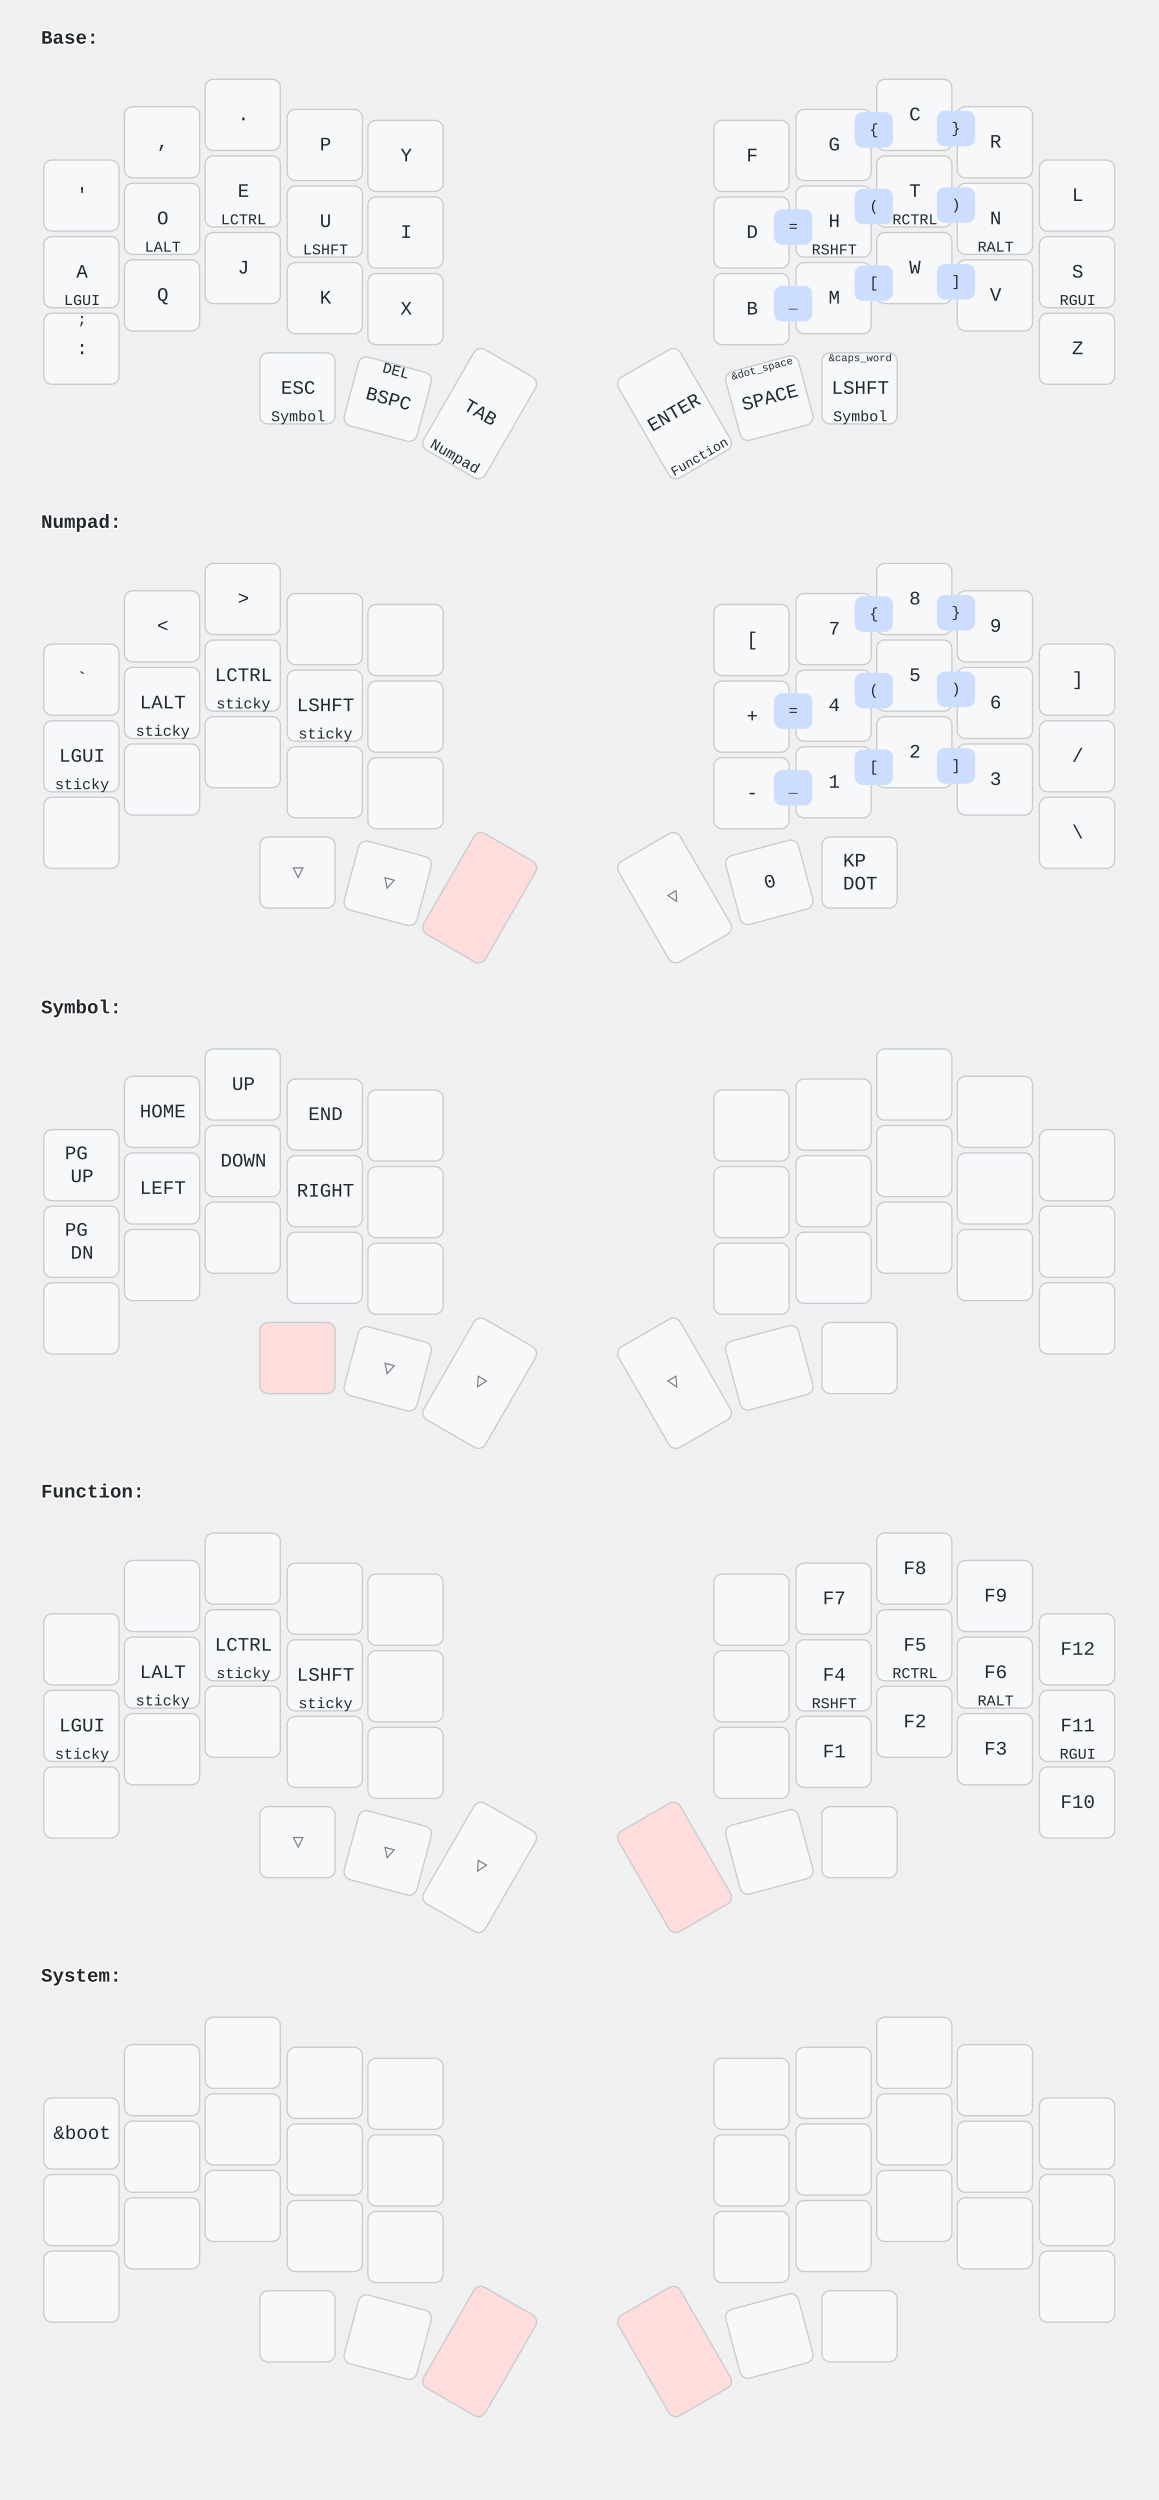
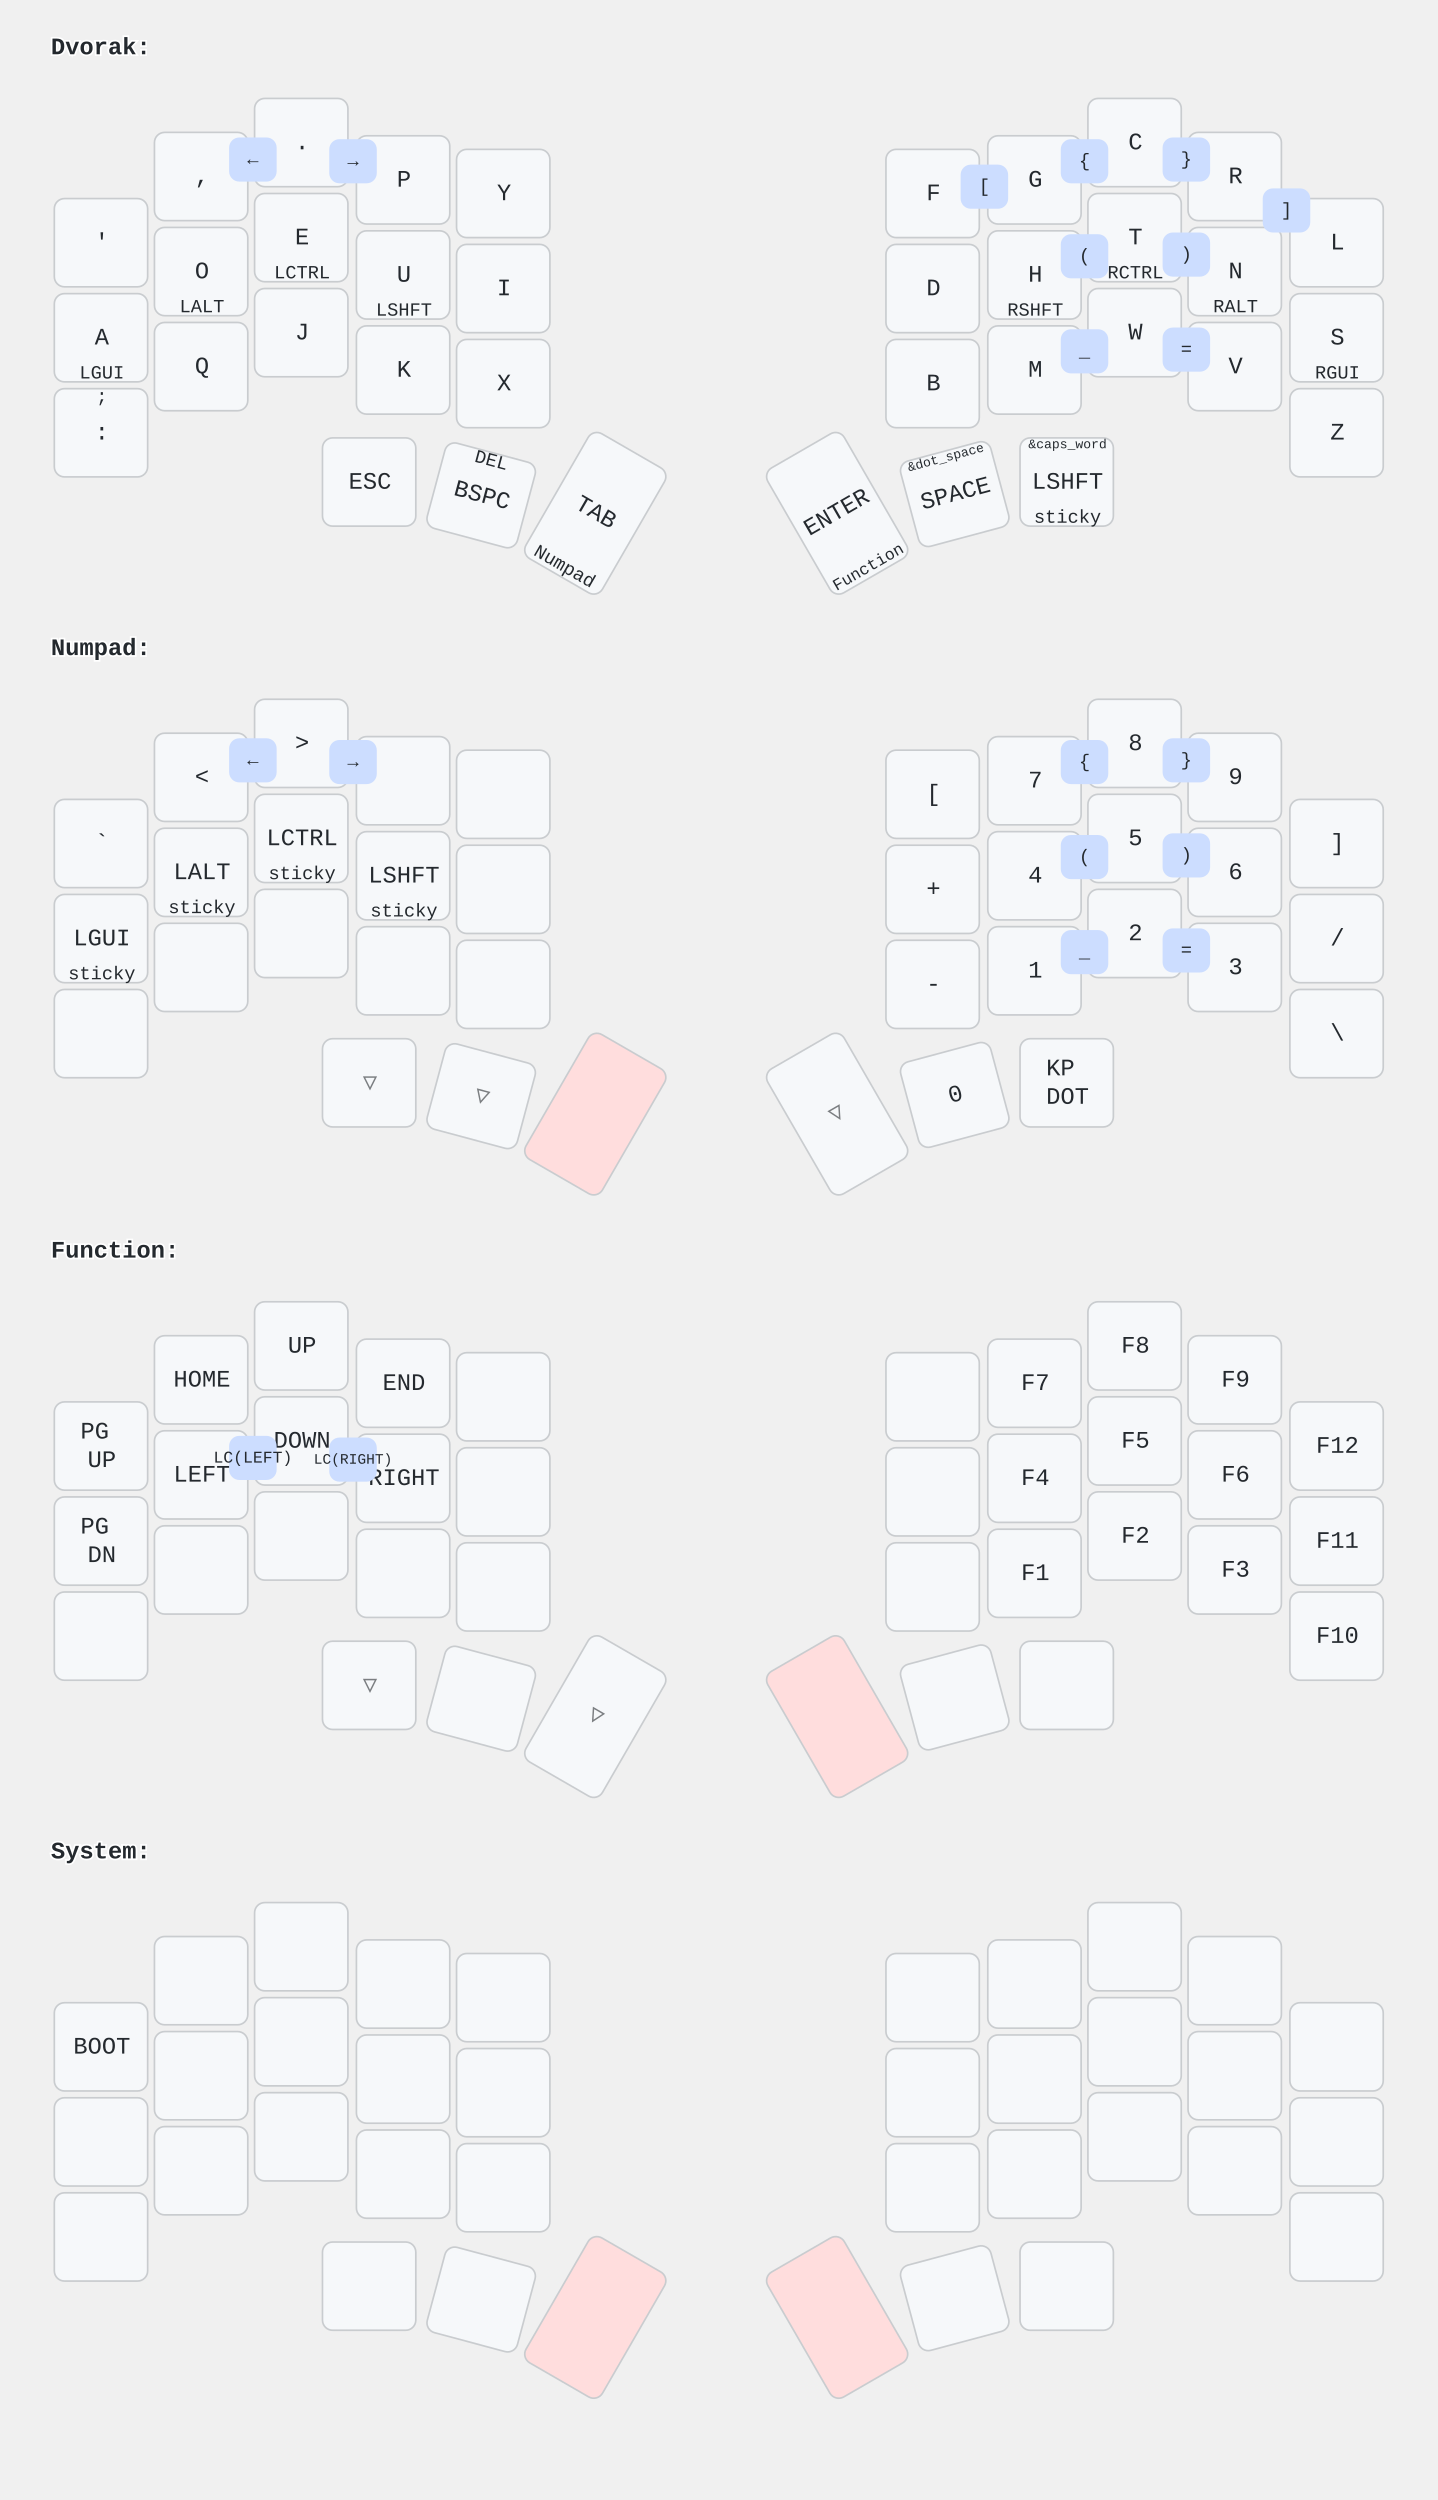
- <svg xmlns="http://www.w3.org/2000/svg" width="847" height="1828" viewBox="0 0 847 1828" class="keymap">
+ <svg xmlns="http://www.w3.org/2000/svg" width="847" height="1473" viewBox="0 0 847 1473" class="keymap">
  <style>/* inherit to force styles through use tags */
svg path {
    fill: inherit;
}

/* font and background color specifications */
svg.keymap {
    font-family: SFMono-Regular,Consolas,Liberation Mono,Menlo,monospace;
    font-size: 14px;
    font-kerning: normal;
    text-rendering: optimizeLegibility;
    fill: #24292e;
}

/* default key styling */
rect.key {
    fill: #f6f8fa;
    stroke: #c9cccf;
    stroke-width: 1;
}

/* default key side styling, only used is draw_key_sides is set */
rect.side {
    filter: brightness(90%);
}

/* color accent for combo boxes */
rect.combo, rect.combo-separate {
    fill: #cdf;
}

/* color accent for held keys */
rect.held, rect.combo.held {
    fill: #fdd;
}

/* color accent for ghost (optional) keys */
rect.ghost, rect.combo.ghost {
    stroke-dasharray: 4, 4;
    stroke-width: 2;
}

text {
    text-anchor: middle;
    dominant-baseline: middle;
}

/* styling for layer labels */
text.label {
    font-weight: bold;
    text-anchor: start;
    stroke: white;
    stroke-width: 2;
    paint-order: stroke;
}

/* styling for combo tap, and key hold/shifted label text */
text.combo, text.hold, text.shifted {
    font-size: 11px;
}

text.hold {
    text-anchor: middle;
    dominant-baseline: auto;
}

text.shifted {
    text-anchor: middle;
    dominant-baseline: hanging;
}

/* styling for hold/shifted label text in combo box */
text.combo.hold, text.combo.shifted {
    font-size: 8px;
}

/* lighter symbol for transparent keys */
text.trans {
    fill: #7b7e81;
}

/* styling for combo dendrons */
path.combo {
    stroke-width: 1;
    stroke: gray;
    fill: none;
}

/* Start Tabler Icons Cleanup */
/* cannot use height/width with glyphs */
.icon-tabler &gt; path {
    fill: inherit;
    stroke: inherit;
    stroke-width: 2;
}
/* hide tabler's default box */
.icon-tabler &gt; path[stroke="none"][fill="none"] {
    visibility: hidden;
}
/* End Tabler Icons Cleanup */
</style>
-   <g transform="translate(30, 0)" class="layer-Base">
-     <text x="0" y="28" class="label">Base:</text>
+   <g transform="translate(30, 0)" class="layer-Dvorak">
+     <text x="0" y="28" class="label">Dvorak:</text>
    <g transform="translate(0, 56)">
      <g transform="translate(30, 87)" class="key keypos-0">
        <rect rx="6" ry="6" x="-28" y="-26" width="55" height="52" class="key" />
        <text x="0" y="0" class="key tap">'</text>
      </g>
      <g transform="translate(89, 48)" class="key keypos-1">
        <rect rx="6" ry="6" x="-28" y="-26" width="55" height="52" class="key" />
        <text x="0" y="0" class="key tap">,</text>
      </g>
      <g transform="translate(148, 28)" class="key keypos-2">
        <rect rx="6" ry="6" x="-28" y="-26" width="55" height="52" class="key" />
        <text x="0" y="0" class="key tap">.</text>
      </g>
      <g transform="translate(208, 50)" class="key keypos-3">
        <rect rx="6" ry="6" x="-28" y="-26" width="55" height="52" class="key" />
        <text x="0" y="0" class="key tap">P</text>
      </g>
      <g transform="translate(267, 58)" class="key keypos-4">
        <rect rx="6" ry="6" x="-28" y="-26" width="55" height="52" class="key" />
        <text x="0" y="0" class="key tap">Y</text>
      </g>
      <g transform="translate(520, 58)" class="key keypos-5">
        <rect rx="6" ry="6" x="-28" y="-26" width="55" height="52" class="key" />
        <text x="0" y="0" class="key tap">F</text>
      </g>
      <g transform="translate(580, 50)" class="key keypos-6">
        <rect rx="6" ry="6" x="-28" y="-26" width="55" height="52" class="key" />
        <text x="0" y="0" class="key tap">G</text>
      </g>
      <g transform="translate(639, 28)" class="key keypos-7">
        <rect rx="6" ry="6" x="-28" y="-26" width="55" height="52" class="key" />
        <text x="0" y="0" class="key tap">C</text>
      </g>
      <g transform="translate(698, 48)" class="key keypos-8">
        <rect rx="6" ry="6" x="-28" y="-26" width="55" height="52" class="key" />
        <text x="0" y="0" class="key tap">R</text>
      </g>
      <g transform="translate(758, 87)" class="key keypos-9">
        <rect rx="6" ry="6" x="-28" y="-26" width="55" height="52" class="key" />
        <text x="0" y="0" class="key tap">L</text>
      </g>
      <g transform="translate(30, 143)" class="key keypos-10">
        <rect rx="6" ry="6" x="-28" y="-26" width="55" height="52" class="key" />
        <text x="0" y="0" class="key tap">A</text>
        <text x="0" y="24" class="key hold">LGUI</text>
      </g>
      <g transform="translate(89, 104)" class="key keypos-11">
        <rect rx="6" ry="6" x="-28" y="-26" width="55" height="52" class="key" />
        <text x="0" y="0" class="key tap">O</text>
        <text x="0" y="24" class="key hold">LALT</text>
      </g>
      <g transform="translate(148, 84)" class="key keypos-12">
        <rect rx="6" ry="6" x="-28" y="-26" width="55" height="52" class="key" />
        <text x="0" y="0" class="key tap">E</text>
        <text x="0" y="24" class="key hold">LCTRL</text>
      </g>
      <g transform="translate(208, 106)" class="key keypos-13">
        <rect rx="6" ry="6" x="-28" y="-26" width="55" height="52" class="key" />
        <text x="0" y="0" class="key tap">U</text>
        <text x="0" y="24" class="key hold">LSHFT</text>
      </g>
      <g transform="translate(267, 114)" class="key keypos-14">
        <rect rx="6" ry="6" x="-28" y="-26" width="55" height="52" class="key" />
        <text x="0" y="0" class="key tap">I</text>
      </g>
      <g transform="translate(520, 114)" class="key keypos-15">
        <rect rx="6" ry="6" x="-28" y="-26" width="55" height="52" class="key" />
        <text x="0" y="0" class="key tap">D</text>
      </g>
      <g transform="translate(580, 106)" class="key keypos-16">
        <rect rx="6" ry="6" x="-28" y="-26" width="55" height="52" class="key" />
        <text x="0" y="0" class="key tap">H</text>
        <text x="0" y="24" class="key hold">RSHFT</text>
      </g>
      <g transform="translate(639, 84)" class="key keypos-17">
        <rect rx="6" ry="6" x="-28" y="-26" width="55" height="52" class="key" />
        <text x="0" y="0" class="key tap">T</text>
        <text x="0" y="24" class="key hold">RCTRL</text>
      </g>
      <g transform="translate(698, 104)" class="key keypos-18">
        <rect rx="6" ry="6" x="-28" y="-26" width="55" height="52" class="key" />
        <text x="0" y="0" class="key tap">N</text>
        <text x="0" y="24" class="key hold">RALT</text>
      </g>
      <g transform="translate(758, 143)" class="key keypos-19">
        <rect rx="6" ry="6" x="-28" y="-26" width="55" height="52" class="key" />
        <text x="0" y="0" class="key tap">S</text>
        <text x="0" y="24" class="key hold">RGUI</text>
      </g>
      <g transform="translate(30, 199)" class="key keypos-20">
        <rect rx="6" ry="6" x="-28" y="-26" width="55" height="52" class="key" />
        <text x="0" y="0" class="key tap">:</text>
        <text x="0" y="-24" class="key shifted">;</text>
      </g>
      <g transform="translate(89, 160)" class="key keypos-21">
        <rect rx="6" ry="6" x="-28" y="-26" width="55" height="52" class="key" />
        <text x="0" y="0" class="key tap">Q</text>
      </g>
      <g transform="translate(148, 140)" class="key keypos-22">
        <rect rx="6" ry="6" x="-28" y="-26" width="55" height="52" class="key" />
        <text x="0" y="0" class="key tap">J</text>
      </g>
      <g transform="translate(208, 162)" class="key keypos-23">
        <rect rx="6" ry="6" x="-28" y="-26" width="55" height="52" class="key" />
        <text x="0" y="0" class="key tap">K</text>
      </g>
      <g transform="translate(267, 170)" class="key keypos-24">
        <rect rx="6" ry="6" x="-28" y="-26" width="55" height="52" class="key" />
        <text x="0" y="0" class="key tap">X</text>
      </g>
      <g transform="translate(520, 170)" class="key keypos-25">
        <rect rx="6" ry="6" x="-28" y="-26" width="55" height="52" class="key" />
        <text x="0" y="0" class="key tap">B</text>
      </g>
      <g transform="translate(580, 162)" class="key keypos-26">
        <rect rx="6" ry="6" x="-28" y="-26" width="55" height="52" class="key" />
        <text x="0" y="0" class="key tap">M</text>
      </g>
      <g transform="translate(639, 140)" class="key keypos-27">
        <rect rx="6" ry="6" x="-28" y="-26" width="55" height="52" class="key" />
        <text x="0" y="0" class="key tap">W</text>
      </g>
      <g transform="translate(698, 160)" class="key keypos-28">
        <rect rx="6" ry="6" x="-28" y="-26" width="55" height="52" class="key" />
        <text x="0" y="0" class="key tap">V</text>
      </g>
      <g transform="translate(758, 199)" class="key keypos-29">
        <rect rx="6" ry="6" x="-28" y="-26" width="55" height="52" class="key" />
        <text x="0" y="0" class="key tap">Z</text>
      </g>
      <g transform="translate(188, 228)" class="key keypos-30">
        <rect rx="6" ry="6" x="-28" y="-26" width="55" height="52" class="key" />
        <text x="0" y="0" class="key tap">ESC</text>
-         <text x="0" y="24" class="key hold">Symbol</text>
      </g>
      <g transform="translate(254, 236) rotate(15.0)" class="key keypos-31">
        <rect rx="6" ry="6" x="-28" y="-26" width="55" height="52" class="key" />
        <text x="0" y="0" class="key tap">BSPC</text>
        <text x="0" y="-24" class="key shifted">DEL</text>
      </g>
      <g transform="translate(321, 246) rotate(30.0)" class="key keypos-32">
        <rect rx="6" ry="6" x="-26" y="-42" width="52" height="85" class="key" />
        <text x="0" y="0" class="key tap">TAB</text>
        <text x="0" y="40" class="key hold">Numpad</text>
      </g>
      <g transform="translate(463, 246) rotate(-30.0)" class="key keypos-33">
        <rect rx="6" ry="6" x="-26" y="-42" width="52" height="85" class="key" />
        <text x="0" y="0" class="key tap">ENTER</text>
        <text x="0" y="40" class="key hold">
          <tspan style="font-size: 88%">Function</tspan>
        </text>
      </g>
      <g transform="translate(533, 235) rotate(-15.0)" class="key keypos-34">
        <rect rx="6" ry="6" x="-28" y="-26" width="55" height="52" class="key" />
        <text x="0" y="0" class="key tap">SPACE</text>
        <text x="0" y="-24" class="key shifted">
          <tspan style="font-size: 70%">&amp;dot_space</tspan>
        </text>
      </g>
      <g transform="translate(599, 228)" class="key keypos-35">
        <rect rx="6" ry="6" x="-28" y="-26" width="55" height="52" class="key" />
        <text x="0" y="0" class="key tap">LSHFT</text>
-         <text x="0" y="24" class="key hold">Symbol</text>
+         <text x="0" y="24" class="key hold">sticky</text>
        <text x="0" y="-24" class="key shifted">
          <tspan style="font-size: 70%">&amp;caps_word</tspan>
        </text>
      </g>
      <g class="combo combopos-0">
        <rect rx="6" ry="6" x="595" y="26" width="28" height="26" class="combo" />
        <text x="609" y="39" class="combo tap">{</text>
      </g>
      <g class="combo combopos-1">
        <rect rx="6" ry="6" x="655" y="25" width="28" height="26" class="combo" />
        <text x="669" y="38" class="combo tap">}</text>
      </g>
      <g class="combo combopos-2">
+         <rect rx="6" ry="6" x="536" y="41" width="28" height="26" class="combo" />
+         <text x="550" y="54" class="combo tap">[</text>
+       </g>
+       <g class="combo combopos-3">
+         <rect rx="6" ry="6" x="714" y="55" width="28" height="26" class="combo" />
+         <text x="728" y="68" class="combo tap">]</text>
+       </g>
+       <g class="combo combopos-4">
        <rect rx="6" ry="6" x="595" y="82" width="28" height="26" class="combo" />
        <text x="609" y="95" class="combo tap">(</text>
      </g>
-       <g class="combo combopos-3">
+       <g class="combo combopos-5">
        <rect rx="6" ry="6" x="655" y="81" width="28" height="26" class="combo" />
        <text x="669" y="94" class="combo tap">)</text>
      </g>
-       <g class="combo combopos-4">
+       <g class="combo combopos-6">
        <rect rx="6" ry="6" x="595" y="138" width="28" height="26" class="combo" />
-         <text x="609" y="151" class="combo tap">[</text>
-       </g>
-       <g class="combo combopos-5">
+         <text x="609" y="151" class="combo tap">_</text>
+       </g>
+       <g class="combo combopos-7">
        <rect rx="6" ry="6" x="655" y="137" width="28" height="26" class="combo" />
-         <text x="669" y="150" class="combo tap">]</text>
-       </g>
-       <g class="combo combopos-6">
-         <rect rx="6" ry="6" x="536" y="97" width="28" height="26" class="combo" />
-         <text x="550" y="110" class="combo tap">=</text>
-       </g>
-       <g class="combo combopos-7">
-         <rect rx="6" ry="6" x="536" y="153" width="28" height="26" class="combo" />
-         <text x="550" y="166" class="combo tap">_</text>
+         <text x="669" y="150" class="combo tap">=</text>
+       </g>
+       <g class="combo combopos-8">
+         <rect rx="6" ry="6" x="105" y="25" width="28" height="26" class="combo" />
+         <text x="119" y="38" class="combo tap">←</text>
+       </g>
+       <g class="combo combopos-9">
+         <rect rx="6" ry="6" x="164" y="26" width="28" height="26" class="combo" />
+         <text x="178" y="39" class="combo tap">→</text>
      </g>
    </g>
  </g>
  <g transform="translate(30, 354)" class="layer-Numpad">
    <text x="0" y="28" class="label">Numpad:</text>
    <g transform="translate(0, 56)">
      <g transform="translate(30, 87)" class="key keypos-0">
        <rect rx="6" ry="6" x="-28" y="-26" width="55" height="52" class="key" />
        <text x="0" y="0" class="key tap">`</text>
      </g>
      <g transform="translate(89, 48)" class="key keypos-1">
        <rect rx="6" ry="6" x="-28" y="-26" width="55" height="52" class="key" />
        <text x="0" y="0" class="key tap">&lt;</text>
      </g>
      <g transform="translate(148, 28)" class="key keypos-2">
        <rect rx="6" ry="6" x="-28" y="-26" width="55" height="52" class="key" />
        <text x="0" y="0" class="key tap">&gt;</text>
      </g>
      <g transform="translate(208, 50)" class="key keypos-3">
        <rect rx="6" ry="6" x="-28" y="-26" width="55" height="52" class="key" />
      </g>
      <g transform="translate(267, 58)" class="key keypos-4">
        <rect rx="6" ry="6" x="-28" y="-26" width="55" height="52" class="key" />
      </g>
      <g transform="translate(520, 58)" class="key keypos-5">
        <rect rx="6" ry="6" x="-28" y="-26" width="55" height="52" class="key" />
        <text x="0" y="0" class="key tap">[</text>
      </g>
      <g transform="translate(580, 50)" class="key keypos-6">
        <rect rx="6" ry="6" x="-28" y="-26" width="55" height="52" class="key" />
        <text x="0" y="0" class="key tap">7</text>
      </g>
      <g transform="translate(639, 28)" class="key keypos-7">
        <rect rx="6" ry="6" x="-28" y="-26" width="55" height="52" class="key" />
        <text x="0" y="0" class="key tap">8</text>
      </g>
      <g transform="translate(698, 48)" class="key keypos-8">
        <rect rx="6" ry="6" x="-28" y="-26" width="55" height="52" class="key" />
        <text x="0" y="0" class="key tap">9</text>
      </g>
      <g transform="translate(758, 87)" class="key keypos-9">
        <rect rx="6" ry="6" x="-28" y="-26" width="55" height="52" class="key" />
        <text x="0" y="0" class="key tap">]</text>
      </g>
      <g transform="translate(30, 143)" class="key keypos-10">
        <rect rx="6" ry="6" x="-28" y="-26" width="55" height="52" class="key" />
        <text x="0" y="0" class="key tap">LGUI</text>
        <text x="0" y="24" class="key hold">sticky</text>
      </g>
      <g transform="translate(89, 104)" class="key keypos-11">
        <rect rx="6" ry="6" x="-28" y="-26" width="55" height="52" class="key" />
        <text x="0" y="0" class="key tap">LALT</text>
        <text x="0" y="24" class="key hold">sticky</text>
      </g>
      <g transform="translate(148, 84)" class="key keypos-12">
        <rect rx="6" ry="6" x="-28" y="-26" width="55" height="52" class="key" />
        <text x="0" y="0" class="key tap">LCTRL</text>
        <text x="0" y="24" class="key hold">sticky</text>
      </g>
      <g transform="translate(208, 106)" class="key keypos-13">
        <rect rx="6" ry="6" x="-28" y="-26" width="55" height="52" class="key" />
        <text x="0" y="0" class="key tap">LSHFT</text>
        <text x="0" y="24" class="key hold">sticky</text>
      </g>
      <g transform="translate(267, 114)" class="key keypos-14">
        <rect rx="6" ry="6" x="-28" y="-26" width="55" height="52" class="key" />
      </g>
      <g transform="translate(520, 114)" class="key keypos-15">
        <rect rx="6" ry="6" x="-28" y="-26" width="55" height="52" class="key" />
        <text x="0" y="0" class="key tap">+</text>
      </g>
      <g transform="translate(580, 106)" class="key keypos-16">
        <rect rx="6" ry="6" x="-28" y="-26" width="55" height="52" class="key" />
        <text x="0" y="0" class="key tap">4</text>
      </g>
      <g transform="translate(639, 84)" class="key keypos-17">
        <rect rx="6" ry="6" x="-28" y="-26" width="55" height="52" class="key" />
        <text x="0" y="0" class="key tap">5</text>
      </g>
      <g transform="translate(698, 104)" class="key keypos-18">
        <rect rx="6" ry="6" x="-28" y="-26" width="55" height="52" class="key" />
        <text x="0" y="0" class="key tap">6</text>
      </g>
      <g transform="translate(758, 143)" class="key keypos-19">
        <rect rx="6" ry="6" x="-28" y="-26" width="55" height="52" class="key" />
        <text x="0" y="0" class="key tap">/</text>
      </g>
      <g transform="translate(30, 199)" class="key keypos-20">
        <rect rx="6" ry="6" x="-28" y="-26" width="55" height="52" class="key" />
      </g>
      <g transform="translate(89, 160)" class="key keypos-21">
        <rect rx="6" ry="6" x="-28" y="-26" width="55" height="52" class="key" />
      </g>
      <g transform="translate(148, 140)" class="key keypos-22">
        <rect rx="6" ry="6" x="-28" y="-26" width="55" height="52" class="key" />
      </g>
      <g transform="translate(208, 162)" class="key keypos-23">
        <rect rx="6" ry="6" x="-28" y="-26" width="55" height="52" class="key" />
      </g>
      <g transform="translate(267, 170)" class="key keypos-24">
        <rect rx="6" ry="6" x="-28" y="-26" width="55" height="52" class="key" />
      </g>
      <g transform="translate(520, 170)" class="key keypos-25">
        <rect rx="6" ry="6" x="-28" y="-26" width="55" height="52" class="key" />
        <text x="0" y="0" class="key tap">-</text>
      </g>
      <g transform="translate(580, 162)" class="key keypos-26">
        <rect rx="6" ry="6" x="-28" y="-26" width="55" height="52" class="key" />
        <text x="0" y="0" class="key tap">1</text>
      </g>
      <g transform="translate(639, 140)" class="key keypos-27">
        <rect rx="6" ry="6" x="-28" y="-26" width="55" height="52" class="key" />
        <text x="0" y="0" class="key tap">2</text>
      </g>
      <g transform="translate(698, 160)" class="key keypos-28">
        <rect rx="6" ry="6" x="-28" y="-26" width="55" height="52" class="key" />
        <text x="0" y="0" class="key tap">3</text>
      </g>
      <g transform="translate(758, 199)" class="key keypos-29">
        <rect rx="6" ry="6" x="-28" y="-26" width="55" height="52" class="key" />
        <text x="0" y="0" class="key tap">\</text>
      </g>
      <g transform="translate(188, 228)" class="key trans keypos-30">
        <rect rx="6" ry="6" x="-28" y="-26" width="55" height="52" class="key trans" />
        <text x="0" y="0" class="key trans tap">▽</text>
      </g>
      <g transform="translate(254, 236) rotate(15.0)" class="key trans keypos-31">
        <rect rx="6" ry="6" x="-28" y="-26" width="55" height="52" class="key trans" />
        <text x="0" y="0" class="key trans tap">▽</text>
      </g>
      <g transform="translate(321, 246) rotate(30.0)" class="key held keypos-32">
        <rect rx="6" ry="6" x="-26" y="-42" width="52" height="85" class="key held" />
      </g>
      <g transform="translate(463, 246) rotate(-30.0)" class="key trans keypos-33">
        <rect rx="6" ry="6" x="-26" y="-42" width="52" height="85" class="key trans" />
        <text x="0" y="0" class="key trans tap">▽</text>
      </g>
      <g transform="translate(533, 235) rotate(-15.0)" class="key keypos-34">
        <rect rx="6" ry="6" x="-28" y="-26" width="55" height="52" class="key" />
        <text x="0" y="0" class="key tap">0</text>
      </g>
      <g transform="translate(599, 228)" class="key keypos-35">
        <rect rx="6" ry="6" x="-28" y="-26" width="55" height="52" class="key" />
        <text x="0" y="0" class="key tap">
          <tspan x="0" dy="-0.6em">KP</tspan>
          <tspan x="0" dy="1.2em">DOT</tspan>
        </text>
      </g>
      <g class="combo combopos-0">
        <rect rx="6" ry="6" x="595" y="26" width="28" height="26" class="combo" />
        <text x="609" y="39" class="combo tap">{</text>
      </g>
      <g class="combo combopos-1">
        <rect rx="6" ry="6" x="655" y="25" width="28" height="26" class="combo" />
        <text x="669" y="38" class="combo tap">}</text>
      </g>
      <g class="combo combopos-2">
        <rect rx="6" ry="6" x="595" y="82" width="28" height="26" class="combo" />
        <text x="609" y="95" class="combo tap">(</text>
      </g>
      <g class="combo combopos-3">
        <rect rx="6" ry="6" x="655" y="81" width="28" height="26" class="combo" />
        <text x="669" y="94" class="combo tap">)</text>
      </g>
      <g class="combo combopos-4">
        <rect rx="6" ry="6" x="595" y="138" width="28" height="26" class="combo" />
-         <text x="609" y="151" class="combo tap">[</text>
+         <text x="609" y="151" class="combo tap">_</text>
      </g>
      <g class="combo combopos-5">
        <rect rx="6" ry="6" x="655" y="137" width="28" height="26" class="combo" />
-         <text x="669" y="150" class="combo tap">]</text>
+         <text x="669" y="150" class="combo tap">=</text>
      </g>
      <g class="combo combopos-6">
-         <rect rx="6" ry="6" x="536" y="97" width="28" height="26" class="combo" />
-         <text x="550" y="110" class="combo tap">=</text>
+         <rect rx="6" ry="6" x="105" y="25" width="28" height="26" class="combo" />
+         <text x="119" y="38" class="combo tap">←</text>
      </g>
      <g class="combo combopos-7">
-         <rect rx="6" ry="6" x="536" y="153" width="28" height="26" class="combo" />
-         <text x="550" y="166" class="combo tap">_</text>
+         <rect rx="6" ry="6" x="164" y="26" width="28" height="26" class="combo" />
+         <text x="178" y="39" class="combo tap">→</text>
      </g>
    </g>
  </g>
-   <g transform="translate(30, 709)" class="layer-Symbol">
-     <text x="0" y="28" class="label">Symbol:</text>
+   <g transform="translate(30, 709)" class="layer-Function">
+     <text x="0" y="28" class="label">Function:</text>
    <g transform="translate(0, 56)">
      <g transform="translate(30, 87)" class="key keypos-0">
        <rect rx="6" ry="6" x="-28" y="-26" width="55" height="52" class="key" />
        <text x="0" y="0" class="key tap">
          <tspan x="0" dy="-0.6em">PG</tspan>
          <tspan x="0" dy="1.2em">UP</tspan>
        </text>
      </g>
      <g transform="translate(89, 48)" class="key keypos-1">
        <rect rx="6" ry="6" x="-28" y="-26" width="55" height="52" class="key" />
        <text x="0" y="0" class="key tap">HOME</text>
      </g>
      <g transform="translate(148, 28)" class="key keypos-2">
        <rect rx="6" ry="6" x="-28" y="-26" width="55" height="52" class="key" />
        <text x="0" y="0" class="key tap">UP</text>
      </g>
      <g transform="translate(208, 50)" class="key keypos-3">
        <rect rx="6" ry="6" x="-28" y="-26" width="55" height="52" class="key" />
        <text x="0" y="0" class="key tap">END</text>
      </g>
      <g transform="translate(267, 58)" class="key keypos-4">
        <rect rx="6" ry="6" x="-28" y="-26" width="55" height="52" class="key" />
      </g>
      <g transform="translate(520, 58)" class="key keypos-5">
        <rect rx="6" ry="6" x="-28" y="-26" width="55" height="52" class="key" />
      </g>
      <g transform="translate(580, 50)" class="key keypos-6">
        <rect rx="6" ry="6" x="-28" y="-26" width="55" height="52" class="key" />
+         <text x="0" y="0" class="key tap">F7</text>
      </g>
      <g transform="translate(639, 28)" class="key keypos-7">
        <rect rx="6" ry="6" x="-28" y="-26" width="55" height="52" class="key" />
+         <text x="0" y="0" class="key tap">F8</text>
      </g>
      <g transform="translate(698, 48)" class="key keypos-8">
        <rect rx="6" ry="6" x="-28" y="-26" width="55" height="52" class="key" />
+         <text x="0" y="0" class="key tap">F9</text>
      </g>
      <g transform="translate(758, 87)" class="key keypos-9">
        <rect rx="6" ry="6" x="-28" y="-26" width="55" height="52" class="key" />
+         <text x="0" y="0" class="key tap">F12</text>
      </g>
      <g transform="translate(30, 143)" class="key keypos-10">
        <rect rx="6" ry="6" x="-28" y="-26" width="55" height="52" class="key" />
        <text x="0" y="0" class="key tap">
          <tspan x="0" dy="-0.6em">PG</tspan>
          <tspan x="0" dy="1.2em">DN</tspan>
        </text>
      </g>
      <g transform="translate(89, 104)" class="key keypos-11">
        <rect rx="6" ry="6" x="-28" y="-26" width="55" height="52" class="key" />
        <text x="0" y="0" class="key tap">LEFT</text>
      </g>
      <g transform="translate(148, 84)" class="key keypos-12">
        <rect rx="6" ry="6" x="-28" y="-26" width="55" height="52" class="key" />
        <text x="0" y="0" class="key tap">DOWN</text>
      </g>
      <g transform="translate(208, 106)" class="key keypos-13">
        <rect rx="6" ry="6" x="-28" y="-26" width="55" height="52" class="key" />
        <text x="0" y="0" class="key tap">RIGHT</text>
      </g>
      <g transform="translate(267, 114)" class="key keypos-14">
        <rect rx="6" ry="6" x="-28" y="-26" width="55" height="52" class="key" />
      </g>
      <g transform="translate(520, 114)" class="key keypos-15">
        <rect rx="6" ry="6" x="-28" y="-26" width="55" height="52" class="key" />
      </g>
      <g transform="translate(580, 106)" class="key keypos-16">
        <rect rx="6" ry="6" x="-28" y="-26" width="55" height="52" class="key" />
+         <text x="0" y="0" class="key tap">F4</text>
      </g>
      <g transform="translate(639, 84)" class="key keypos-17">
        <rect rx="6" ry="6" x="-28" y="-26" width="55" height="52" class="key" />
+         <text x="0" y="0" class="key tap">F5</text>
      </g>
      <g transform="translate(698, 104)" class="key keypos-18">
        <rect rx="6" ry="6" x="-28" y="-26" width="55" height="52" class="key" />
+         <text x="0" y="0" class="key tap">F6</text>
      </g>
      <g transform="translate(758, 143)" class="key keypos-19">
        <rect rx="6" ry="6" x="-28" y="-26" width="55" height="52" class="key" />
+         <text x="0" y="0" class="key tap">F11</text>
      </g>
      <g transform="translate(30, 199)" class="key keypos-20">
        <rect rx="6" ry="6" x="-28" y="-26" width="55" height="52" class="key" />
      </g>
      <g transform="translate(89, 160)" class="key keypos-21">
        <rect rx="6" ry="6" x="-28" y="-26" width="55" height="52" class="key" />
      </g>
      <g transform="translate(148, 140)" class="key keypos-22">
        <rect rx="6" ry="6" x="-28" y="-26" width="55" height="52" class="key" />
      </g>
      <g transform="translate(208, 162)" class="key keypos-23">
        <rect rx="6" ry="6" x="-28" y="-26" width="55" height="52" class="key" />
      </g>
      <g transform="translate(267, 170)" class="key keypos-24">
        <rect rx="6" ry="6" x="-28" y="-26" width="55" height="52" class="key" />
      </g>
      <g transform="translate(520, 170)" class="key keypos-25">
        <rect rx="6" ry="6" x="-28" y="-26" width="55" height="52" class="key" />
      </g>
      <g transform="translate(580, 162)" class="key keypos-26">
        <rect rx="6" ry="6" x="-28" y="-26" width="55" height="52" class="key" />
+         <text x="0" y="0" class="key tap">F1</text>
      </g>
      <g transform="translate(639, 140)" class="key keypos-27">
        <rect rx="6" ry="6" x="-28" y="-26" width="55" height="52" class="key" />
+         <text x="0" y="0" class="key tap">F2</text>
      </g>
      <g transform="translate(698, 160)" class="key keypos-28">
        <rect rx="6" ry="6" x="-28" y="-26" width="55" height="52" class="key" />
+         <text x="0" y="0" class="key tap">F3</text>
      </g>
      <g transform="translate(758, 199)" class="key keypos-29">
        <rect rx="6" ry="6" x="-28" y="-26" width="55" height="52" class="key" />
-       </g>
-       <g transform="translate(188, 228)" class="key held keypos-30">
-         <rect rx="6" ry="6" x="-28" y="-26" width="55" height="52" class="key held" />
-       </g>
-       <g transform="translate(254, 236) rotate(15.0)" class="key trans keypos-31">
+         <text x="0" y="0" class="key tap">F10</text>
+       </g>
+       <g transform="translate(188, 228)" class="key trans keypos-30">
        <rect rx="6" ry="6" x="-28" y="-26" width="55" height="52" class="key trans" />
        <text x="0" y="0" class="key trans tap">▽</text>
+       </g>
+       <g transform="translate(254, 236) rotate(15.0)" class="key keypos-31">
+         <rect rx="6" ry="6" x="-28" y="-26" width="55" height="52" class="key" />
      </g>
      <g transform="translate(321, 246) rotate(30.0)" class="key trans keypos-32">
        <rect rx="6" ry="6" x="-26" y="-42" width="52" height="85" class="key trans" />
        <text x="0" y="0" class="key trans tap">▽</text>
      </g>
-       <g transform="translate(463, 246) rotate(-30.0)" class="key trans keypos-33">
-         <rect rx="6" ry="6" x="-26" y="-42" width="52" height="85" class="key trans" />
-         <text x="0" y="0" class="key trans tap">▽</text>
+       <g transform="translate(463, 246) rotate(-30.0)" class="key held keypos-33">
+         <rect rx="6" ry="6" x="-26" y="-42" width="52" height="85" class="key held" />
      </g>
      <g transform="translate(533, 235) rotate(-15.0)" class="key keypos-34">
        <rect rx="6" ry="6" x="-28" y="-26" width="55" height="52" class="key" />
      </g>
      <g transform="translate(599, 228)" class="key keypos-35">
        <rect rx="6" ry="6" x="-28" y="-26" width="55" height="52" class="key" />
+       </g>
+       <g class="combo combopos-0">
+         <rect rx="6" ry="6" x="105" y="81" width="28" height="26" class="combo" />
+         <text x="119" y="94" class="combo tap">
+           <tspan style="font-size: 88%">LC(LEFT)</tspan>
+         </text>
+       </g>
+       <g class="combo combopos-1">
+         <rect rx="6" ry="6" x="164" y="82" width="28" height="26" class="combo" />
+         <text x="178" y="95" class="combo tap">
+           <tspan style="font-size: 78%">LC(RIGHT)</tspan>
+         </text>
      </g>
    </g>
  </g>
-   <g transform="translate(30, 1063)" class="layer-Function">
-     <text x="0" y="28" class="label">Function:</text>
-     <g transform="translate(0, 56)">
-       <g transform="translate(30, 87)" class="key keypos-0">
-         <rect rx="6" ry="6" x="-28" y="-26" width="55" height="52" class="key" />
-       </g>
-       <g transform="translate(89, 48)" class="key keypos-1">
-         <rect rx="6" ry="6" x="-28" y="-26" width="55" height="52" class="key" />
-       </g>
-       <g transform="translate(148, 28)" class="key keypos-2">
-         <rect rx="6" ry="6" x="-28" y="-26" width="55" height="52" class="key" />
-       </g>
-       <g transform="translate(208, 50)" class="key keypos-3">
-         <rect rx="6" ry="6" x="-28" y="-26" width="55" height="52" class="key" />
-       </g>
-       <g transform="translate(267, 58)" class="key keypos-4">
-         <rect rx="6" ry="6" x="-28" y="-26" width="55" height="52" class="key" />
-       </g>
-       <g transform="translate(520, 58)" class="key keypos-5">
-         <rect rx="6" ry="6" x="-28" y="-26" width="55" height="52" class="key" />
-       </g>
-       <g transform="translate(580, 50)" class="key keypos-6">
-         <rect rx="6" ry="6" x="-28" y="-26" width="55" height="52" class="key" />
-         <text x="0" y="0" class="key tap">F7</text>
-       </g>
-       <g transform="translate(639, 28)" class="key keypos-7">
-         <rect rx="6" ry="6" x="-28" y="-26" width="55" height="52" class="key" />
-         <text x="0" y="0" class="key tap">F8</text>
-       </g>
-       <g transform="translate(698, 48)" class="key keypos-8">
-         <rect rx="6" ry="6" x="-28" y="-26" width="55" height="52" class="key" />
-         <text x="0" y="0" class="key tap">F9</text>
-       </g>
-       <g transform="translate(758, 87)" class="key keypos-9">
-         <rect rx="6" ry="6" x="-28" y="-26" width="55" height="52" class="key" />
-         <text x="0" y="0" class="key tap">F12</text>
-       </g>
-       <g transform="translate(30, 143)" class="key keypos-10">
-         <rect rx="6" ry="6" x="-28" y="-26" width="55" height="52" class="key" />
-         <text x="0" y="0" class="key tap">LGUI</text>
-         <text x="0" y="24" class="key hold">sticky</text>
-       </g>
-       <g transform="translate(89, 104)" class="key keypos-11">
-         <rect rx="6" ry="6" x="-28" y="-26" width="55" height="52" class="key" />
-         <text x="0" y="0" class="key tap">LALT</text>
-         <text x="0" y="24" class="key hold">sticky</text>
-       </g>
-       <g transform="translate(148, 84)" class="key keypos-12">
-         <rect rx="6" ry="6" x="-28" y="-26" width="55" height="52" class="key" />
-         <text x="0" y="0" class="key tap">LCTRL</text>
-         <text x="0" y="24" class="key hold">sticky</text>
-       </g>
-       <g transform="translate(208, 106)" class="key keypos-13">
-         <rect rx="6" ry="6" x="-28" y="-26" width="55" height="52" class="key" />
-         <text x="0" y="0" class="key tap">LSHFT</text>
-         <text x="0" y="24" class="key hold">sticky</text>
-       </g>
-       <g transform="translate(267, 114)" class="key keypos-14">
-         <rect rx="6" ry="6" x="-28" y="-26" width="55" height="52" class="key" />
-       </g>
-       <g transform="translate(520, 114)" class="key keypos-15">
-         <rect rx="6" ry="6" x="-28" y="-26" width="55" height="52" class="key" />
-       </g>
-       <g transform="translate(580, 106)" class="key keypos-16">
-         <rect rx="6" ry="6" x="-28" y="-26" width="55" height="52" class="key" />
-         <text x="0" y="0" class="key tap">F4</text>
-         <text x="0" y="24" class="key hold">RSHFT</text>
-       </g>
-       <g transform="translate(639, 84)" class="key keypos-17">
-         <rect rx="6" ry="6" x="-28" y="-26" width="55" height="52" class="key" />
-         <text x="0" y="0" class="key tap">F5</text>
-         <text x="0" y="24" class="key hold">RCTRL</text>
-       </g>
-       <g transform="translate(698, 104)" class="key keypos-18">
-         <rect rx="6" ry="6" x="-28" y="-26" width="55" height="52" class="key" />
-         <text x="0" y="0" class="key tap">F6</text>
-         <text x="0" y="24" class="key hold">RALT</text>
-       </g>
-       <g transform="translate(758, 143)" class="key keypos-19">
-         <rect rx="6" ry="6" x="-28" y="-26" width="55" height="52" class="key" />
-         <text x="0" y="0" class="key tap">F11</text>
-         <text x="0" y="24" class="key hold">RGUI</text>
-       </g>
-       <g transform="translate(30, 199)" class="key keypos-20">
-         <rect rx="6" ry="6" x="-28" y="-26" width="55" height="52" class="key" />
-       </g>
-       <g transform="translate(89, 160)" class="key keypos-21">
-         <rect rx="6" ry="6" x="-28" y="-26" width="55" height="52" class="key" />
-       </g>
-       <g transform="translate(148, 140)" class="key keypos-22">
-         <rect rx="6" ry="6" x="-28" y="-26" width="55" height="52" class="key" />
-       </g>
-       <g transform="translate(208, 162)" class="key keypos-23">
-         <rect rx="6" ry="6" x="-28" y="-26" width="55" height="52" class="key" />
-       </g>
-       <g transform="translate(267, 170)" class="key keypos-24">
-         <rect rx="6" ry="6" x="-28" y="-26" width="55" height="52" class="key" />
-       </g>
-       <g transform="translate(520, 170)" class="key keypos-25">
-         <rect rx="6" ry="6" x="-28" y="-26" width="55" height="52" class="key" />
-       </g>
-       <g transform="translate(580, 162)" class="key keypos-26">
-         <rect rx="6" ry="6" x="-28" y="-26" width="55" height="52" class="key" />
-         <text x="0" y="0" class="key tap">F1</text>
-       </g>
-       <g transform="translate(639, 140)" class="key keypos-27">
-         <rect rx="6" ry="6" x="-28" y="-26" width="55" height="52" class="key" />
-         <text x="0" y="0" class="key tap">F2</text>
-       </g>
-       <g transform="translate(698, 160)" class="key keypos-28">
-         <rect rx="6" ry="6" x="-28" y="-26" width="55" height="52" class="key" />
-         <text x="0" y="0" class="key tap">F3</text>
-       </g>
-       <g transform="translate(758, 199)" class="key keypos-29">
-         <rect rx="6" ry="6" x="-28" y="-26" width="55" height="52" class="key" />
-         <text x="0" y="0" class="key tap">F10</text>
-       </g>
-       <g transform="translate(188, 228)" class="key trans keypos-30">
-         <rect rx="6" ry="6" x="-28" y="-26" width="55" height="52" class="key trans" />
-         <text x="0" y="0" class="key trans tap">▽</text>
-       </g>
-       <g transform="translate(254, 236) rotate(15.0)" class="key trans keypos-31">
-         <rect rx="6" ry="6" x="-28" y="-26" width="55" height="52" class="key trans" />
-         <text x="0" y="0" class="key trans tap">▽</text>
-       </g>
-       <g transform="translate(321, 246) rotate(30.0)" class="key trans keypos-32">
-         <rect rx="6" ry="6" x="-26" y="-42" width="52" height="85" class="key trans" />
-         <text x="0" y="0" class="key trans tap">▽</text>
-       </g>
-       <g transform="translate(463, 246) rotate(-30.0)" class="key held keypos-33">
-         <rect rx="6" ry="6" x="-26" y="-42" width="52" height="85" class="key held" />
-       </g>
-       <g transform="translate(533, 235) rotate(-15.0)" class="key keypos-34">
-         <rect rx="6" ry="6" x="-28" y="-26" width="55" height="52" class="key" />
-       </g>
-       <g transform="translate(599, 228)" class="key keypos-35">
-         <rect rx="6" ry="6" x="-28" y="-26" width="55" height="52" class="key" />
-       </g>
-     </g>
-   </g>
-   <g transform="translate(30, 1417)" class="layer-System">
+   <g transform="translate(30, 1063)" class="layer-System">
    <text x="0" y="28" class="label">System:</text>
    <g transform="translate(0, 56)">
      <g transform="translate(30, 87)" class="key keypos-0">
        <rect rx="6" ry="6" x="-28" y="-26" width="55" height="52" class="key" />
-         <text x="0" y="0" class="key tap">&amp;boot</text>
+         <text x="0" y="0" class="key tap">BOOT</text>
      </g>
      <g transform="translate(89, 48)" class="key keypos-1">
        <rect rx="6" ry="6" x="-28" y="-26" width="55" height="52" class="key" />
      </g>
      <g transform="translate(148, 28)" class="key keypos-2">
        <rect rx="6" ry="6" x="-28" y="-26" width="55" height="52" class="key" />
      </g>
      <g transform="translate(208, 50)" class="key keypos-3">
        <rect rx="6" ry="6" x="-28" y="-26" width="55" height="52" class="key" />
      </g>
      <g transform="translate(267, 58)" class="key keypos-4">
        <rect rx="6" ry="6" x="-28" y="-26" width="55" height="52" class="key" />
      </g>
      <g transform="translate(520, 58)" class="key keypos-5">
        <rect rx="6" ry="6" x="-28" y="-26" width="55" height="52" class="key" />
      </g>
      <g transform="translate(580, 50)" class="key keypos-6">
        <rect rx="6" ry="6" x="-28" y="-26" width="55" height="52" class="key" />
      </g>
      <g transform="translate(639, 28)" class="key keypos-7">
        <rect rx="6" ry="6" x="-28" y="-26" width="55" height="52" class="key" />
      </g>
      <g transform="translate(698, 48)" class="key keypos-8">
        <rect rx="6" ry="6" x="-28" y="-26" width="55" height="52" class="key" />
      </g>
      <g transform="translate(758, 87)" class="key keypos-9">
        <rect rx="6" ry="6" x="-28" y="-26" width="55" height="52" class="key" />
      </g>
      <g transform="translate(30, 143)" class="key keypos-10">
        <rect rx="6" ry="6" x="-28" y="-26" width="55" height="52" class="key" />
      </g>
      <g transform="translate(89, 104)" class="key keypos-11">
        <rect rx="6" ry="6" x="-28" y="-26" width="55" height="52" class="key" />
      </g>
      <g transform="translate(148, 84)" class="key keypos-12">
        <rect rx="6" ry="6" x="-28" y="-26" width="55" height="52" class="key" />
      </g>
      <g transform="translate(208, 106)" class="key keypos-13">
        <rect rx="6" ry="6" x="-28" y="-26" width="55" height="52" class="key" />
      </g>
      <g transform="translate(267, 114)" class="key keypos-14">
        <rect rx="6" ry="6" x="-28" y="-26" width="55" height="52" class="key" />
      </g>
      <g transform="translate(520, 114)" class="key keypos-15">
        <rect rx="6" ry="6" x="-28" y="-26" width="55" height="52" class="key" />
      </g>
      <g transform="translate(580, 106)" class="key keypos-16">
        <rect rx="6" ry="6" x="-28" y="-26" width="55" height="52" class="key" />
      </g>
      <g transform="translate(639, 84)" class="key keypos-17">
        <rect rx="6" ry="6" x="-28" y="-26" width="55" height="52" class="key" />
      </g>
      <g transform="translate(698, 104)" class="key keypos-18">
        <rect rx="6" ry="6" x="-28" y="-26" width="55" height="52" class="key" />
      </g>
      <g transform="translate(758, 143)" class="key keypos-19">
        <rect rx="6" ry="6" x="-28" y="-26" width="55" height="52" class="key" />
      </g>
      <g transform="translate(30, 199)" class="key keypos-20">
        <rect rx="6" ry="6" x="-28" y="-26" width="55" height="52" class="key" />
      </g>
      <g transform="translate(89, 160)" class="key keypos-21">
        <rect rx="6" ry="6" x="-28" y="-26" width="55" height="52" class="key" />
      </g>
      <g transform="translate(148, 140)" class="key keypos-22">
        <rect rx="6" ry="6" x="-28" y="-26" width="55" height="52" class="key" />
      </g>
      <g transform="translate(208, 162)" class="key keypos-23">
        <rect rx="6" ry="6" x="-28" y="-26" width="55" height="52" class="key" />
      </g>
      <g transform="translate(267, 170)" class="key keypos-24">
        <rect rx="6" ry="6" x="-28" y="-26" width="55" height="52" class="key" />
      </g>
      <g transform="translate(520, 170)" class="key keypos-25">
        <rect rx="6" ry="6" x="-28" y="-26" width="55" height="52" class="key" />
      </g>
      <g transform="translate(580, 162)" class="key keypos-26">
        <rect rx="6" ry="6" x="-28" y="-26" width="55" height="52" class="key" />
      </g>
      <g transform="translate(639, 140)" class="key keypos-27">
        <rect rx="6" ry="6" x="-28" y="-26" width="55" height="52" class="key" />
      </g>
      <g transform="translate(698, 160)" class="key keypos-28">
        <rect rx="6" ry="6" x="-28" y="-26" width="55" height="52" class="key" />
      </g>
      <g transform="translate(758, 199)" class="key keypos-29">
        <rect rx="6" ry="6" x="-28" y="-26" width="55" height="52" class="key" />
      </g>
      <g transform="translate(188, 228)" class="key keypos-30">
        <rect rx="6" ry="6" x="-28" y="-26" width="55" height="52" class="key" />
      </g>
      <g transform="translate(254, 236) rotate(15.0)" class="key keypos-31">
        <rect rx="6" ry="6" x="-28" y="-26" width="55" height="52" class="key" />
      </g>
      <g transform="translate(321, 246) rotate(30.0)" class="key held keypos-32">
        <rect rx="6" ry="6" x="-26" y="-42" width="52" height="85" class="key held" />
      </g>
      <g transform="translate(463, 246) rotate(-30.0)" class="key held keypos-33">
        <rect rx="6" ry="6" x="-26" y="-42" width="52" height="85" class="key held" />
      </g>
      <g transform="translate(533, 235) rotate(-15.0)" class="key keypos-34">
        <rect rx="6" ry="6" x="-28" y="-26" width="55" height="52" class="key" />
      </g>
      <g transform="translate(599, 228)" class="key keypos-35">
        <rect rx="6" ry="6" x="-28" y="-26" width="55" height="52" class="key" />
      </g>
    </g>
  </g>
</svg>
